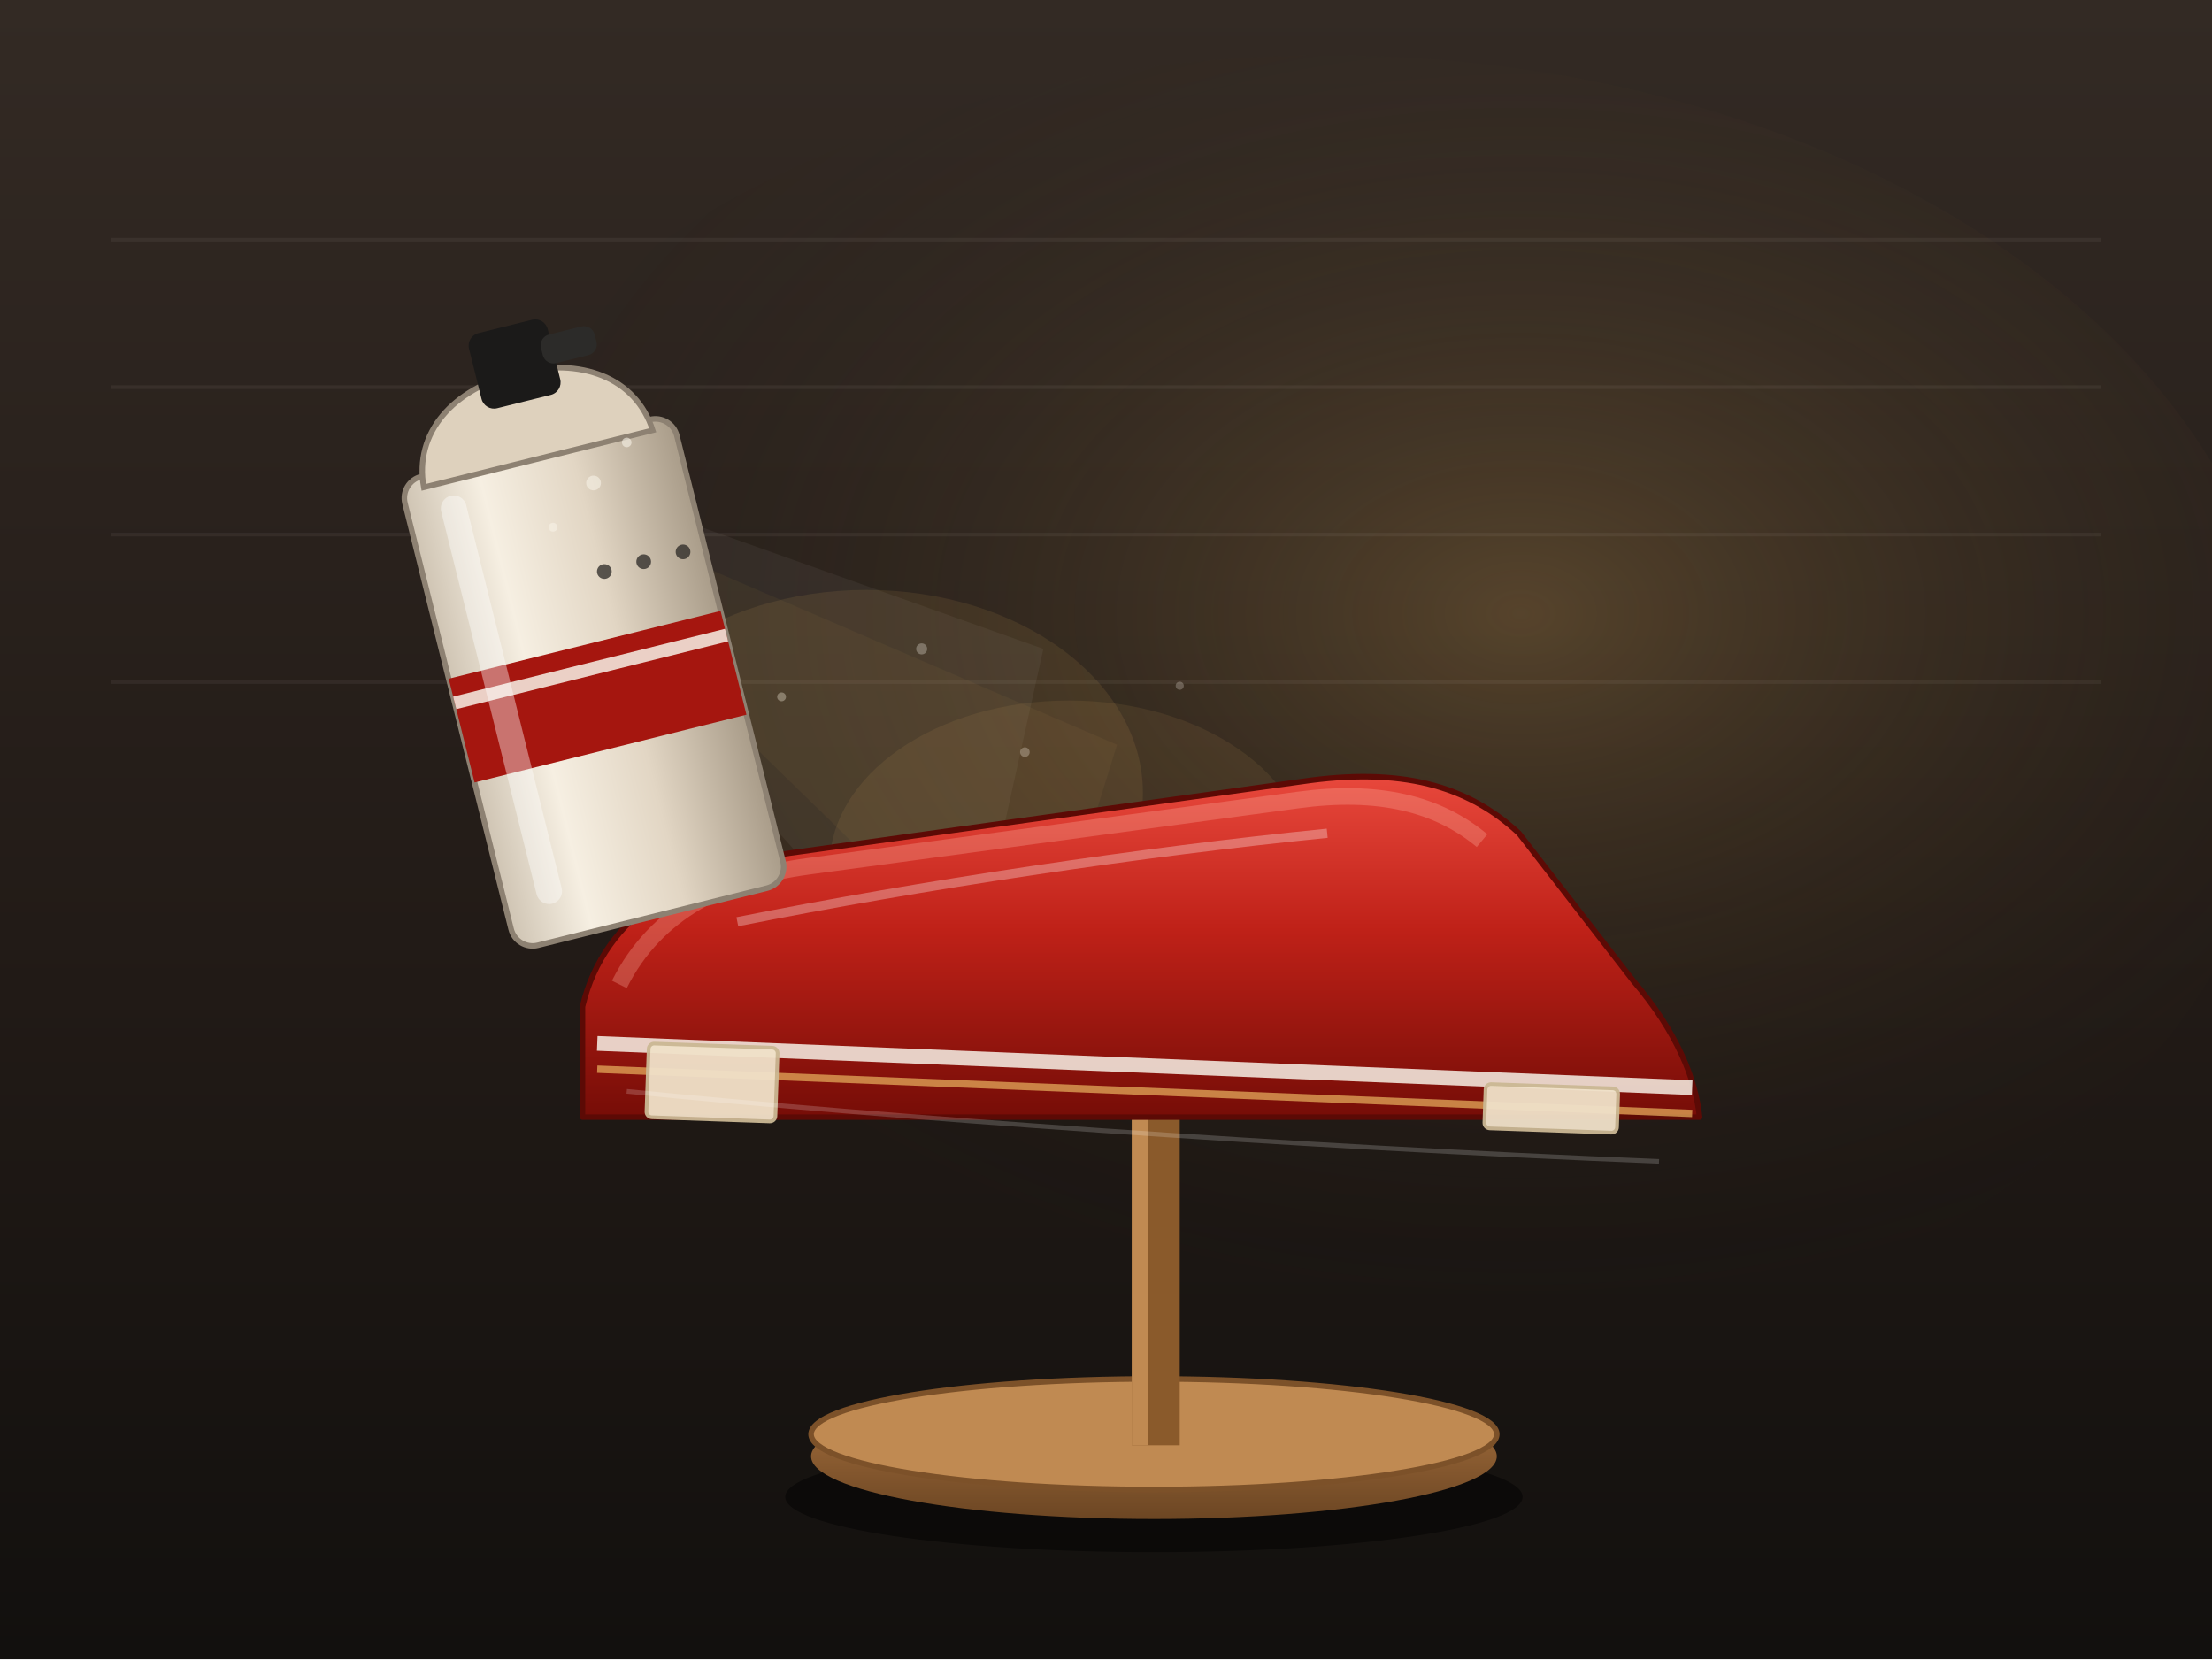
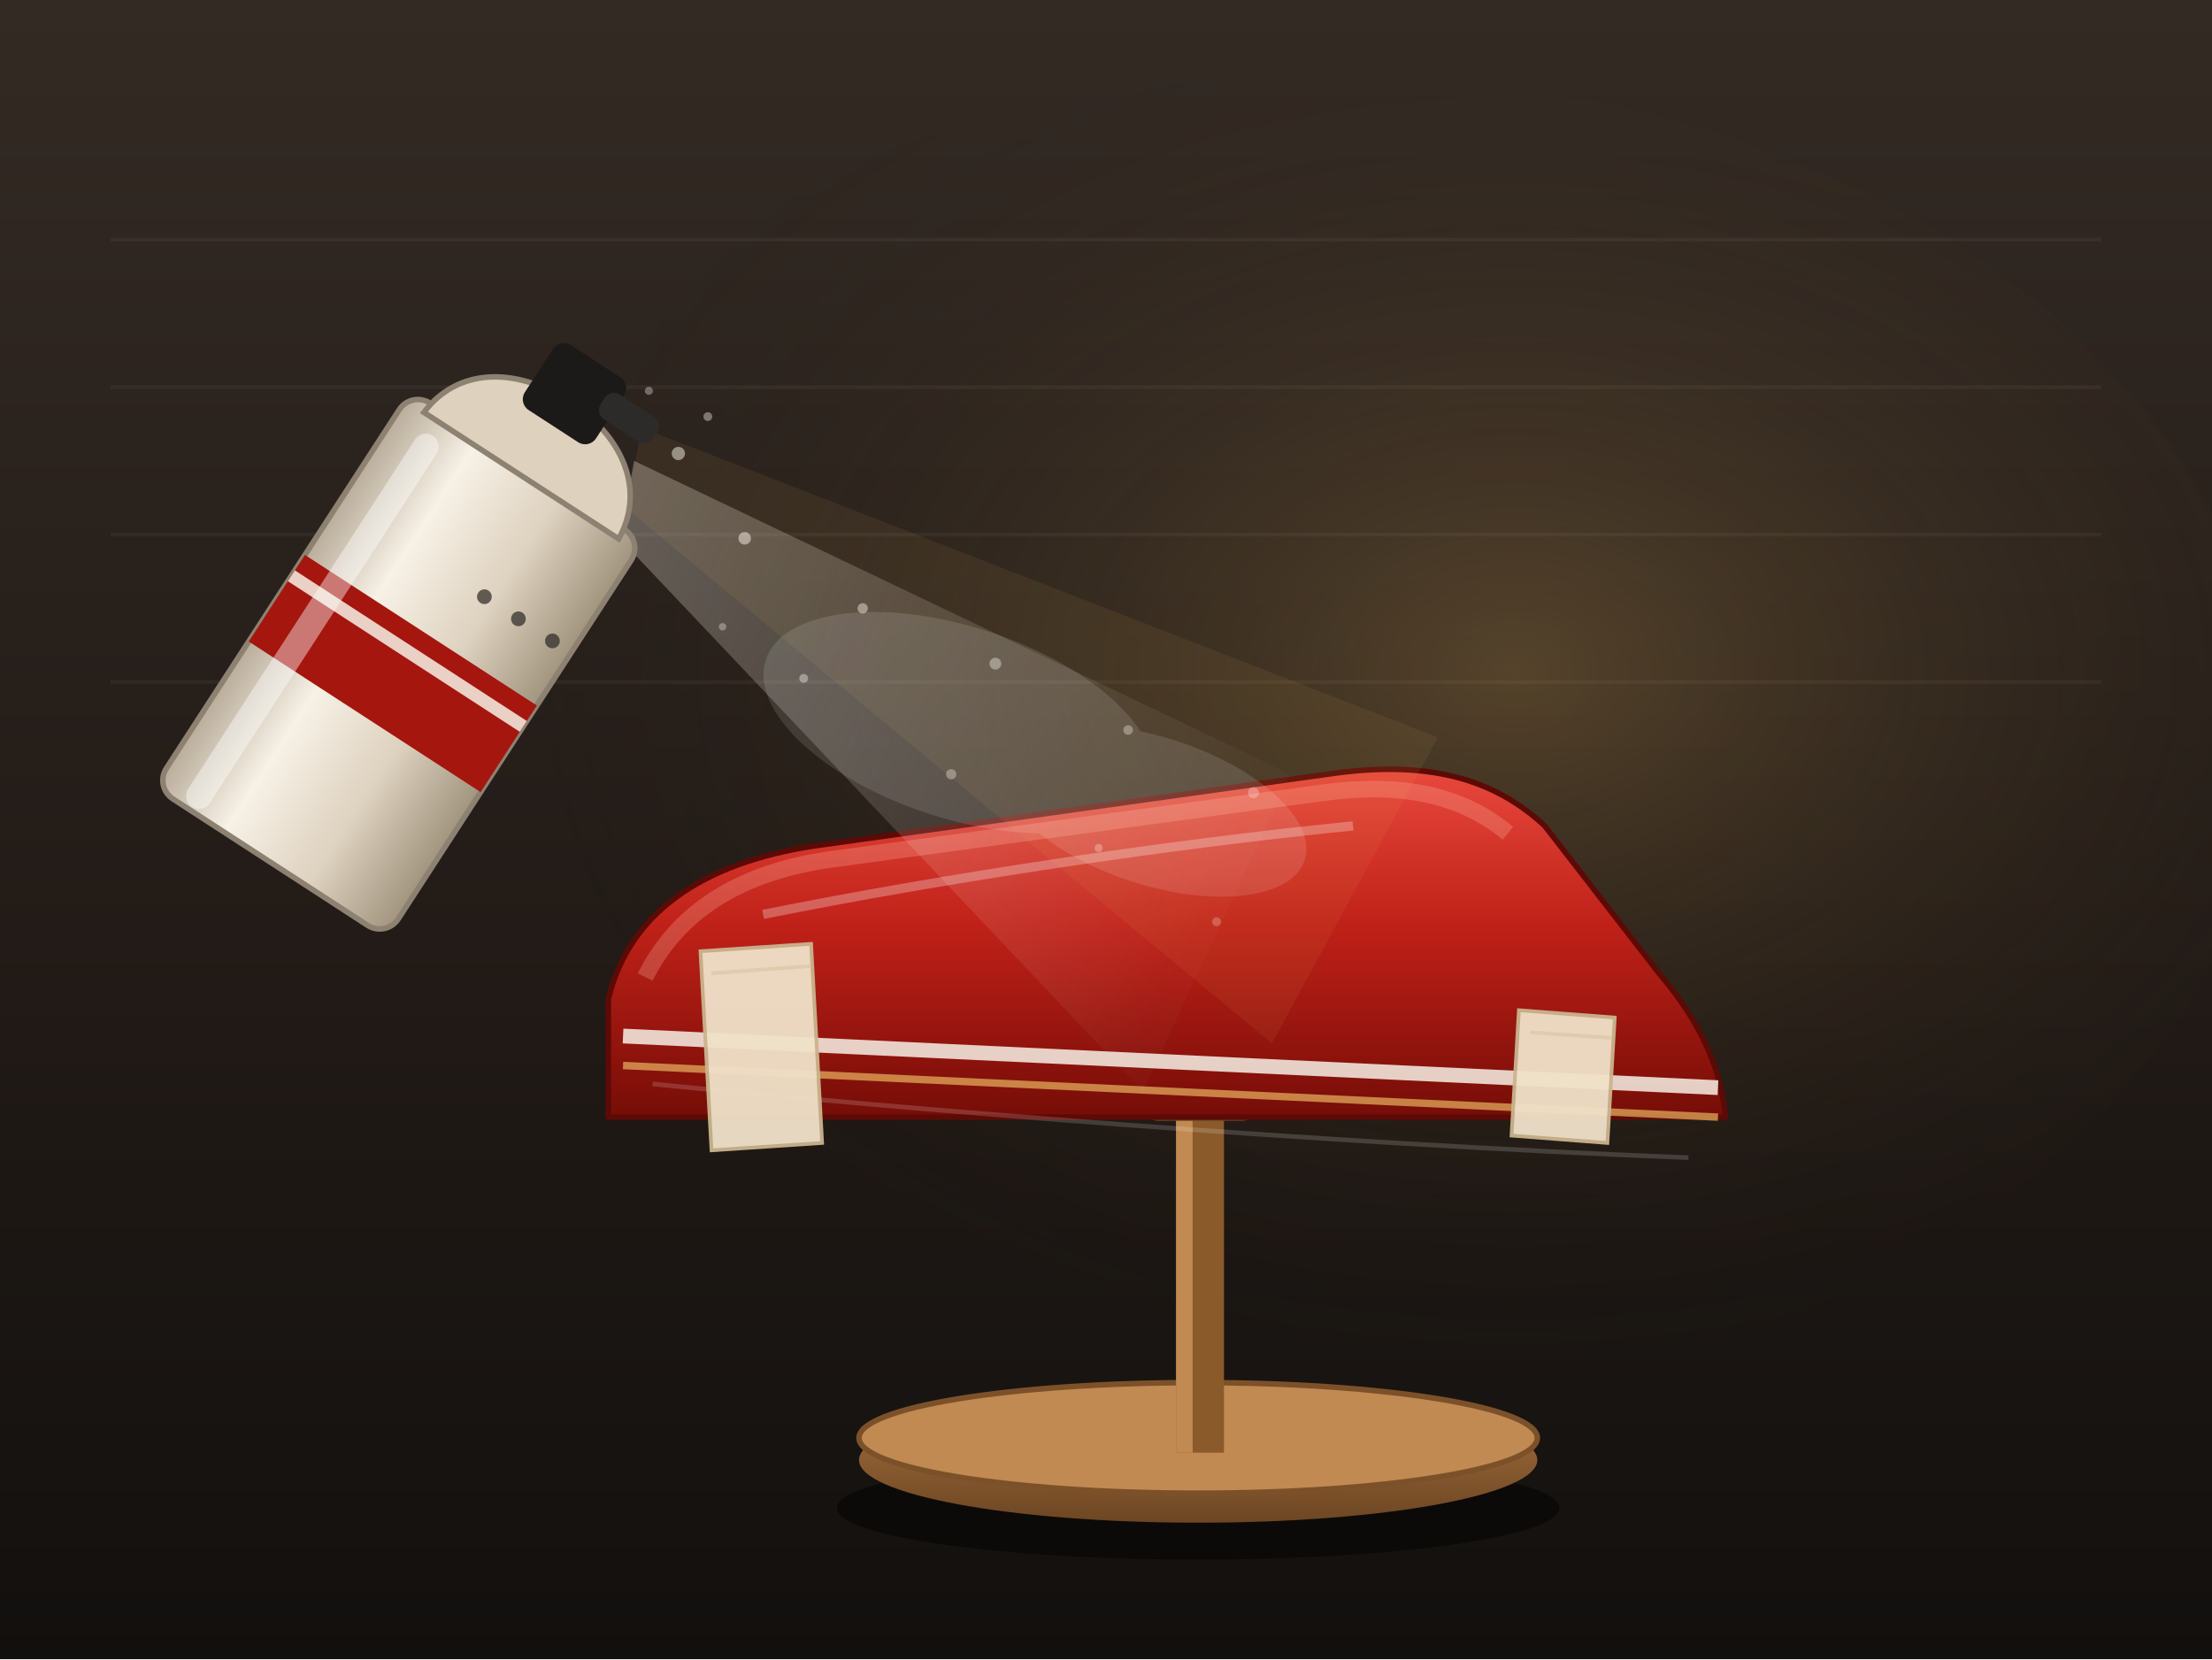
<svg xmlns="http://www.w3.org/2000/svg" viewBox="0 0 1200 900" role="img" aria-label="A spray can misting light coats onto a masked derby car body on a paint stand">
  <defs>
    <linearGradient id="paintBg" x1="0" y1="0" x2="0" y2="1">
      <stop offset="0" stop-color="#332a24" />
      <stop offset="0.6" stop-color="#211a16" />
      <stop offset="1" stop-color="#12100e" />
    </linearGradient>
-     <radialGradient id="paintLight" cx="0.6" cy="0.42" r="0.55">
+     <radialGradient id="paintLight" cx="0.6" cy="0.45" r="0.55">
      <stop offset="0" stop-color="#e9b45f" stop-opacity="0.24" />
      <stop offset="1" stop-color="#12100e" stop-opacity="0" />
    </radialGradient>
    <linearGradient id="paintCar" x1="0" y1="0" x2="0" y2="1">
      <stop offset="0" stop-color="#e8483c" />
      <stop offset="0.45" stop-color="#bf2118" />
      <stop offset="1" stop-color="#760d07" />
    </linearGradient>
    <linearGradient id="paintCan" x1="0" y1="0" x2="1" y2="0">
-       <stop offset="0" stop-color="#cfc4b3" />
-       <stop offset="0.28" stop-color="#f6efe2" />
-       <stop offset="0.62" stop-color="#e2d6c4" />
-       <stop offset="1" stop-color="#a99c89" />
+       <stop offset="0" stop-color="#b9ad9b" />
+       <stop offset="0.3" stop-color="#f7f1e6" />
+       <stop offset="0.66" stop-color="#ded2c0" />
+       <stop offset="1" stop-color="#a1957f" />
    </linearGradient>
    <linearGradient id="paintWood" x1="0" y1="0" x2="0" y2="1">
      <stop offset="0" stop-color="#a9723f" />
      <stop offset="1" stop-color="#6c4623" />
    </linearGradient>
+     <linearGradient id="mistFade" x1="0" y1="0" x2="1" y2="0.4">
+       <stop offset="0" stop-color="#f7f1e6" stop-opacity="0.3" />
+       <stop offset="1" stop-color="#f7f1e6" stop-opacity="0.02" />
+     </linearGradient>
  </defs>
  <rect width="1200" height="900" fill="url(#paintBg)" />
-   <ellipse cx="720" cy="390" rx="520" ry="360" fill="url(#paintLight)" />
-   <g stroke="#f7f1e6" stroke-width="2" opacity="0.055" fill="none">
+   <ellipse cx="720" cy="400" rx="510" ry="360" fill="url(#paintLight)" />
+   <g stroke="#f7f1e6" stroke-width="2" opacity="0.05" fill="none">
    <path d="M 60 130 H 1140" />
    <path d="M 60 210 H 1140" />
    <path d="M 60 290 H 1140" />
    <path d="M 60 370 H 1140" />
  </g>
-   <g fill="#e9b45f">
-     <ellipse cx="470" cy="430" rx="150" ry="110" opacity="0.1" />
-     <ellipse cx="580" cy="470" rx="130" ry="90" opacity="0.09" />
-     <ellipse cx="690" cy="500" rx="110" ry="72" opacity="0.07" />
+   <g>
+     <ellipse cx="650" cy="818" rx="196" ry="28" fill="#000000" opacity="0.45" />
+     <ellipse cx="650" cy="792" rx="184" ry="34" fill="url(#paintWood)" />
+     <ellipse cx="650" cy="780" rx="184" ry="30" fill="#c08a52" />
+     <ellipse cx="650" cy="780" rx="184" ry="30" fill="none" stroke="#7c5129" stroke-width="3" />
+     <rect x="638" y="600" width="26" height="188" fill="#8a5a2b" />
+     <rect x="638" y="600" width="9" height="188" fill="#c08a52" />
+     <rect x="622" y="588" width="58" height="20" rx="6" fill="#6c4623" />
+   </g>
+   <g>
+     <path d="M 330 606 L 330 542 C 342 492 386 466 448 458 L 720 420 C 774 412 810 422 838 448 L 900 528 C 924 556 934 582 936 606 Z" fill="url(#paintCar)" stroke="#5c0a05" stroke-width="3" stroke-linejoin="round" />
+     <path d="M 350 530 C 370 490 408 472 452 466 L 718 430 C 762 424 794 432 818 452" fill="none" stroke="#ffb9a8" stroke-width="9" opacity="0.26" />
+     <path d="M 338 562 L 932 590" stroke="#f7f1e6" stroke-width="8" opacity="0.85" />
+     <path d="M 338 578 L 932 606" stroke="#e9b45f" stroke-width="4" opacity="0.7" />
+     <path d="M 414 496 C 514 476 634 458 734 448" fill="none" stroke="#ffffff" stroke-width="5" opacity="0.28" />
+     <path d="M 354 588 C 494 602 714 620 916 628" fill="none" stroke="#ffffff" stroke-width="2.5" opacity="0.16" />
+     <g fill="#efe1c8" stroke="#c9b48e" stroke-width="2">
+       <path d="M 380 516 L 440 512 L 446 620 L 386 624 Z" opacity="0.95" />
+       <path d="M 824 548 L 876 552 L 872 620 L 820 616 Z" opacity="0.95" />
+     </g>
+     <g stroke="#d9c9ab" stroke-width="2" opacity="0.8">
+       <path d="M 386 528 L 440 524" />
+       <path d="M 830 560 L 874 563" />
+     </g>
+   </g>
+   <g>
+     <path d="M 344 250 L 700 420 L 620 592 L 336 292 Z" fill="url(#mistFade)" />
+     <path d="M 348 232 L 780 400 L 690 566 L 340 276 Z" fill="#e9b45f" opacity="0.08" />
+     <g fill="#f7f1e6">
+       <circle cx="404" cy="292" r="3.4" opacity="0.5" />
+       <circle cx="468" cy="330" r="2.8" opacity="0.45" />
+       <circle cx="540" cy="360" r="3.2" opacity="0.4" />
+       <circle cx="612" cy="396" r="2.6" opacity="0.35" />
+       <circle cx="680" cy="430" r="3" opacity="0.3" />
+       <circle cx="436" cy="368" r="2.4" opacity="0.4" />
+       <circle cx="516" cy="420" r="2.8" opacity="0.35" />
+       <circle cx="596" cy="460" r="2.2" opacity="0.3" />
+       <circle cx="392" cy="340" r="2" opacity="0.35" />
+       <circle cx="660" cy="500" r="2.4" opacity="0.25" />
+     </g>
+     <g fill="#ffffff" opacity="0.12">
+       <ellipse cx="520" cy="392" rx="110" ry="52" transform="rotate(18 520 392)" />
+       <ellipse cx="626" cy="440" rx="86" ry="40" transform="rotate(18 626 440)" />
+     </g>
+   </g>
+   <g transform="translate(270 140) rotate(33)">
+     <rect x="0" y="86" width="150" height="256" rx="12" fill="url(#paintCan)" stroke="#8d8172" stroke-width="3" />
+     <path d="M 12 92 C 14 62 40 44 75 44 C 110 44 136 62 138 92 Z" fill="#ded1bd" stroke="#8d8172" stroke-width="3" />
+     <rect x="52" y="18" width="46" height="42" rx="7" fill="#1b1a19" />
+     <rect x="90" y="26" width="34" height="16" rx="6" fill="#2c2b29" />
+     <rect x="0" y="192" width="150" height="56" fill="#a5160f" />
+     <rect x="0" y="202" width="150" height="7" fill="#f7f1e6" opacity="0.85" />
+     <rect x="16" y="100" width="14" height="240" rx="7" fill="#ffffff" opacity="0.42" />
+     <g fill="#2a2724" opacity="0.7">
+       <circle cx="94" cy="158" r="4" />
+       <circle cx="116" cy="158" r="4" />
+       <circle cx="138" cy="158" r="4" />
+     </g>
  </g>
  <g fill="#f7f1e6">
-     <circle cx="372" cy="330" r="3" opacity="0.4" />
-     <circle cx="424" cy="378" r="2.4" opacity="0.35" />
-     <circle cx="500" cy="352" r="3" opacity="0.3" />
-     <circle cx="556" cy="408" r="2.6" opacity="0.3" />
-     <circle cx="640" cy="372" r="2.2" opacity="0.25" />
-     <circle cx="330" cy="452" r="2.6" opacity="0.3" />
-     <circle cx="392" cy="500" r="2.2" opacity="0.25" />
-     <circle cx="700" cy="430" r="2" opacity="0.22" />
-   </g>
-   <g opacity="0.5">
-     <path d="M 330 268 L 566 352 L 520 560 L 322 340 Z" fill="#f7f1e6" opacity="0.1" />
-     <path d="M 332 286 L 606 404 L 560 552 L 324 322 Z" fill="#e9b45f" opacity="0.1" />
-   </g>
-   <g>
-     <ellipse cx="626" cy="812" rx="200" ry="30" fill="#000000" opacity="0.45" />
-     <ellipse cx="626" cy="790" rx="186" ry="34" fill="url(#paintWood)" />
-     <ellipse cx="626" cy="778" rx="186" ry="30" fill="#c08a52" />
-     <ellipse cx="626" cy="778" rx="186" ry="30" fill="none" stroke="#7c5129" stroke-width="3" />
-     <rect x="614" y="596" width="26" height="188" fill="#8a5a2b" />
-     <rect x="614" y="596" width="9" height="188" fill="#c08a52" />
-     <rect x="598" y="586" width="58" height="20" rx="6" fill="#6c4623" />
-   </g>
-   <g>
-     <path d="M 316 606 L 316 546 C 328 496 372 470 434 462 L 706 424 C 760 416 796 426 824 452 L 886 532 C 910 560 920 586 922 606 Z" fill="url(#paintCar)" stroke="#5c0a05" stroke-width="3" stroke-linejoin="round" />
-     <path d="M 336 534 C 356 494 394 476 438 470 L 704 434 C 748 428 780 436 804 456" fill="none" stroke="#ffb9a8" stroke-width="9" opacity="0.28" />
-     <path d="M 324 566 L 918 590" stroke="#f7f1e6" stroke-width="8" opacity="0.85" />
-     <path d="M 324 580 L 918 604" stroke="#e9b45f" stroke-width="4" opacity="0.7" />
-     <g fill="#efe1c8" stroke="#cbb894" stroke-width="2" opacity="0.95">
-       <rect x="352" y="566" width="70" height="40" rx="3" transform="rotate(2 352 566)" />
-       <rect x="806" y="588" width="72" height="24" rx="3" transform="rotate(2 806 588)" />
-     </g>
-     <path d="M 400 500 C 500 480 620 462 720 452" fill="none" stroke="#ffffff" stroke-width="5" opacity="0.3" />
-     <path d="M 340 592 C 480 606 700 622 900 630" fill="none" stroke="#ffffff" stroke-width="2.5" opacity="0.18" />
-   </g>
-   <g transform="translate(196 178) rotate(-14)">
-     <rect x="0" y="86" width="152" height="262" rx="12" fill="url(#paintCan)" stroke="#8d8172" stroke-width="3" />
-     <path d="M 12 92 C 14 62 40 44 76 44 C 112 44 138 62 140 92 Z" fill="#ded1bd" stroke="#8d8172" stroke-width="3" />
-     <rect x="54" y="18" width="44" height="42" rx="7" fill="#1b1a19" />
-     <rect x="92" y="28" width="30" height="16" rx="6" fill="#2c2b29" />
-     <rect x="0" y="196" width="152" height="58" fill="#a5160f" />
-     <rect x="0" y="206" width="152" height="7" fill="#f7f1e6" opacity="0.85" />
-     <rect x="18" y="100" width="14" height="228" rx="7" fill="#ffffff" opacity="0.4" />
-     <g fill="#2a2724" opacity="0.75">
-       <circle cx="96" cy="160" r="4" />
-       <circle cx="118" cy="160" r="4" />
-       <circle cx="140" cy="160" r="4" />
-     </g>
-   </g>
-   <g fill="#f7f1e6" opacity="0.6">
-     <circle cx="322" cy="262" r="4" />
-     <circle cx="340" cy="240" r="2.6" />
-     <circle cx="300" cy="286" r="2.4" />
+     <circle cx="368" cy="246" r="3.6" opacity="0.5" />
+     <circle cx="384" cy="226" r="2.4" opacity="0.4" />
+     <circle cx="352" cy="212" r="2.2" opacity="0.35" />
  </g>
</svg>
